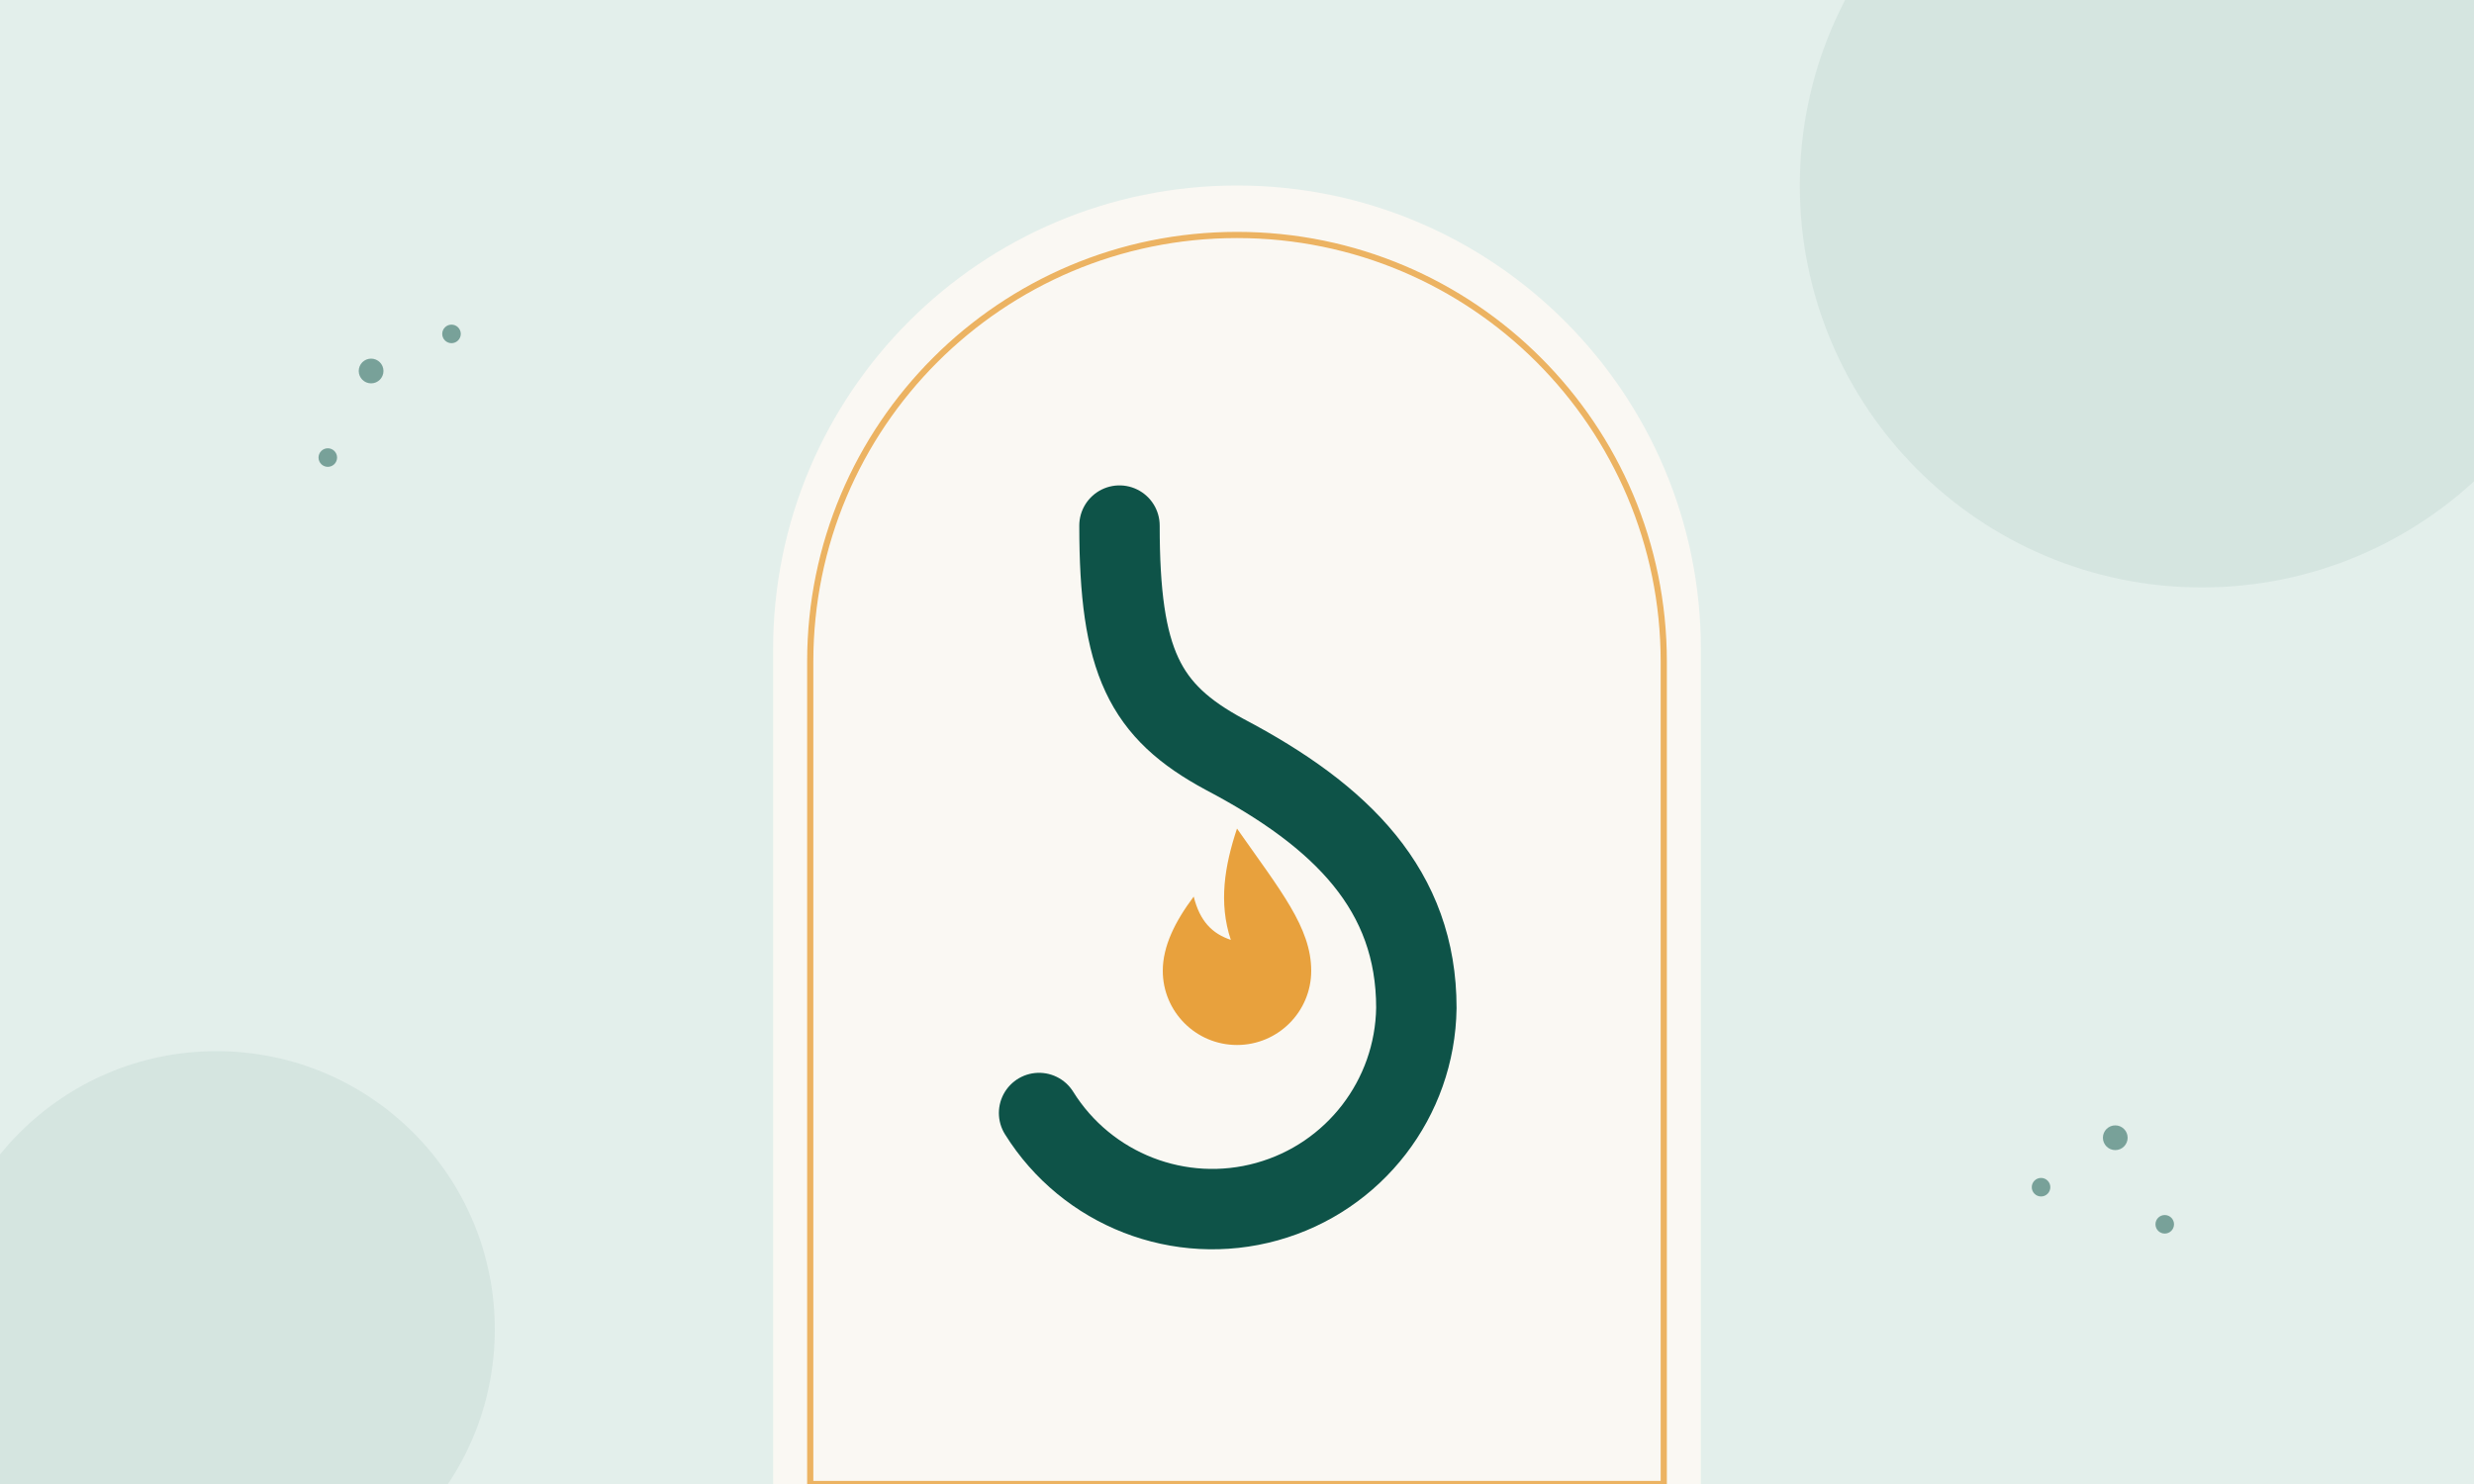
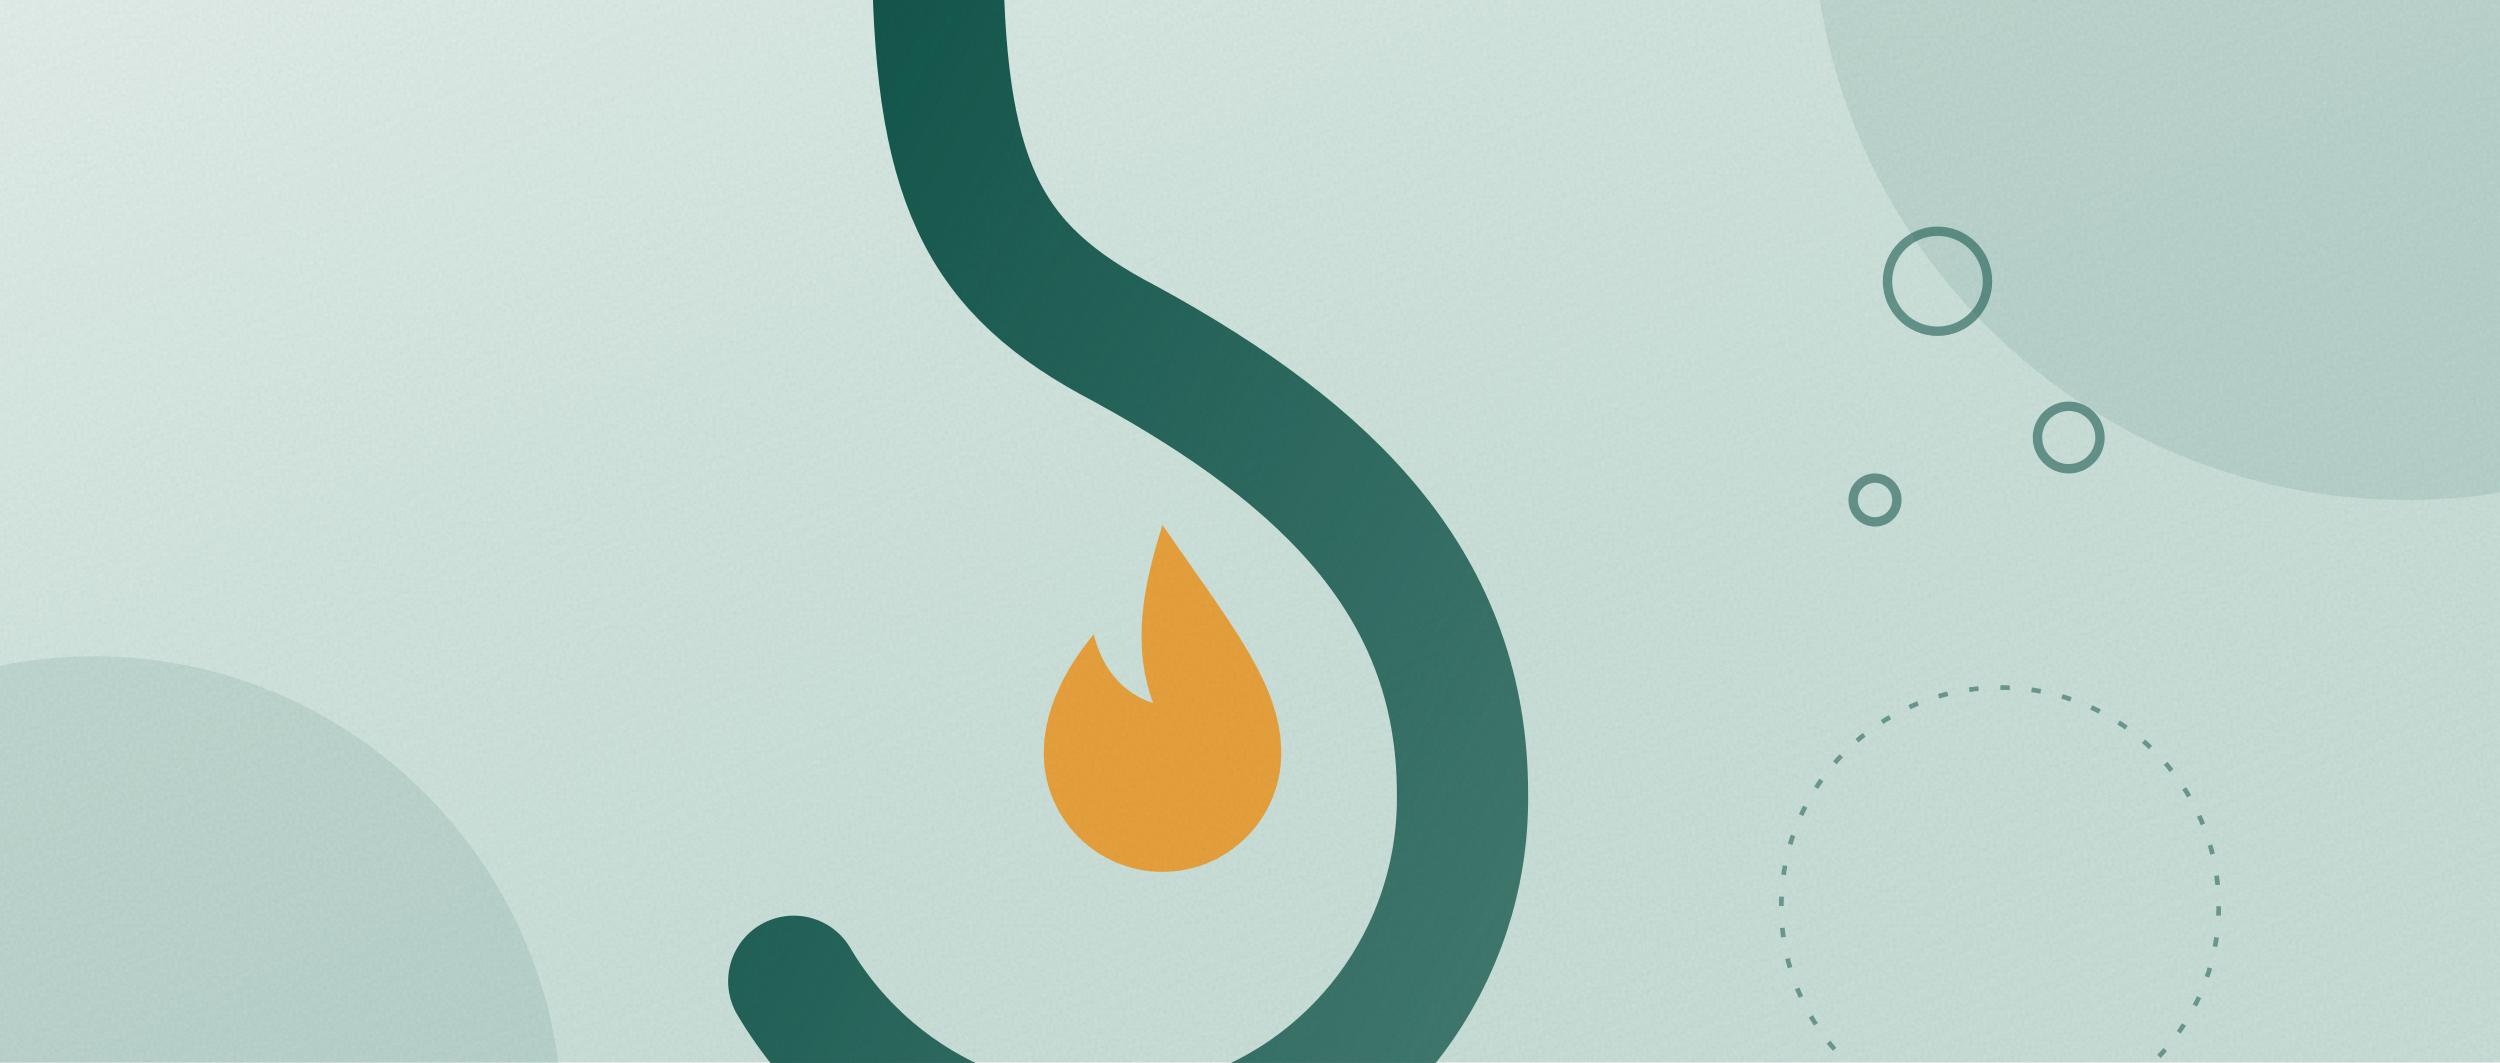
- <svg xmlns="http://www.w3.org/2000/svg" viewBox="0 0 800 480">
-   <rect width="800" height="480" fill="#E3EFEB" />
-   <circle cx="712" cy="60" r="130" fill="#0E5348" opacity=".07" />
-   <circle cx="70" cy="430" r="90" fill="#0E5348" opacity=".07" />
-   <path d="M250 480 L250 210 A150 150 0 0 1 550 210 L550 480 Z" fill="#FAF8F3" />
-   <path d="M262 480 L262 214 A138 138 0 0 1 538 214 L538 480 Z" fill="none" stroke="#E8A13D" stroke-width="2" opacity=".8" />
-   <g>
-     <path d="M362 170 c0 44 8 60 34 74 c38 20 62 44 62 82 a66 66 0 0 1 -122 34" fill="none" stroke="#0E5348" stroke-width="26" stroke-linecap="round" />
-     <path d="M400 268 c14 20 24 32 24 46 a24 24 0 0 1 -48 0 c0 -8 4 -16 10 -24 c2 8 6 12 12 14 c-4 -12 -2 -24 2 -36z" fill="#E8A13D" />
+ <svg xmlns="http://www.w3.org/2000/svg" viewBox="0 0 800 340">
+   <defs>
+     <linearGradient id="bg" x1="0" y1="0" x2="1" y2="1">
+       <stop offset="0" stop-color="#E3EFEB" />
+       <stop offset="1" stop-color="#9CC4B8" stop-opacity=".55" />
+     </linearGradient>
+     <linearGradient id="mn" x1="0" y1="0" x2="1" y2="1">
+       <stop offset="0" stop-color="#0E5348" />
+       <stop offset="1" stop-color="#0E5348" stop-opacity=".72" />
+     </linearGradient>
+     <filter id="gr">
+       <feTurbulence type="fractalNoise" baseFrequency=".9" numOctaves="2" seed="9" stitchTiles="stitch" />
+       <feColorMatrix type="matrix" values="0 0 0 0 0  0 0 0 0 0  0 0 0 0 0  0 0 0 .05 0" />
+     </filter>
+   </defs>
+   <rect width="800" height="340" fill="url(#bg)" />
+   <circle cx="770" cy="-30" r="190" fill="#0E5348" opacity=".10" />
+   <circle cx="30" cy="360" r="150" fill="#0E5348" opacity=".10" />
+   <circle cx="640" cy="290" r="70" fill="none" stroke="#0E5348" stroke-width="1.5" stroke-dasharray="3 7" opacity=".5" />
+   <path d="M300 -20 c0 78 14 106 60 130 c66 36 108 78 108 144 a115 115 0 0 1 -214 60" fill="none" stroke="url(#mn)" stroke-width="42" stroke-linecap="round" />
+   <path d="M372 168 c22 32 38 51 38 73 a38 38 0 0 1 -76 0 c0 -13 6 -26 16 -38 c3 12 10 19 19 22 c-7 -19 -3 -38 3 -57z" fill="#E8A13D" />
+   <g fill="none" stroke="#0E5348" stroke-width="3" opacity=".55">
+     <circle cx="620" cy="90" r="16" />
+     <circle cx="662" cy="140" r="10" />
+     <circle cx="600" cy="160" r="7" />
  </g>
-   <g fill="#0E5348" opacity=".5">
-     <circle cx="120" cy="120" r="4" />
-     <circle cx="146" cy="108" r="3" />
-     <circle cx="106" cy="148" r="3" />
-   </g>
-   <g fill="#0E5348" opacity=".5">
-     <circle cx="684" cy="368" r="4" />
-     <circle cx="660" cy="384" r="3" />
-     <circle cx="700" cy="396" r="3" />
-   </g>
+   <rect width="800" height="340" filter="url(#gr)" />
</svg>
